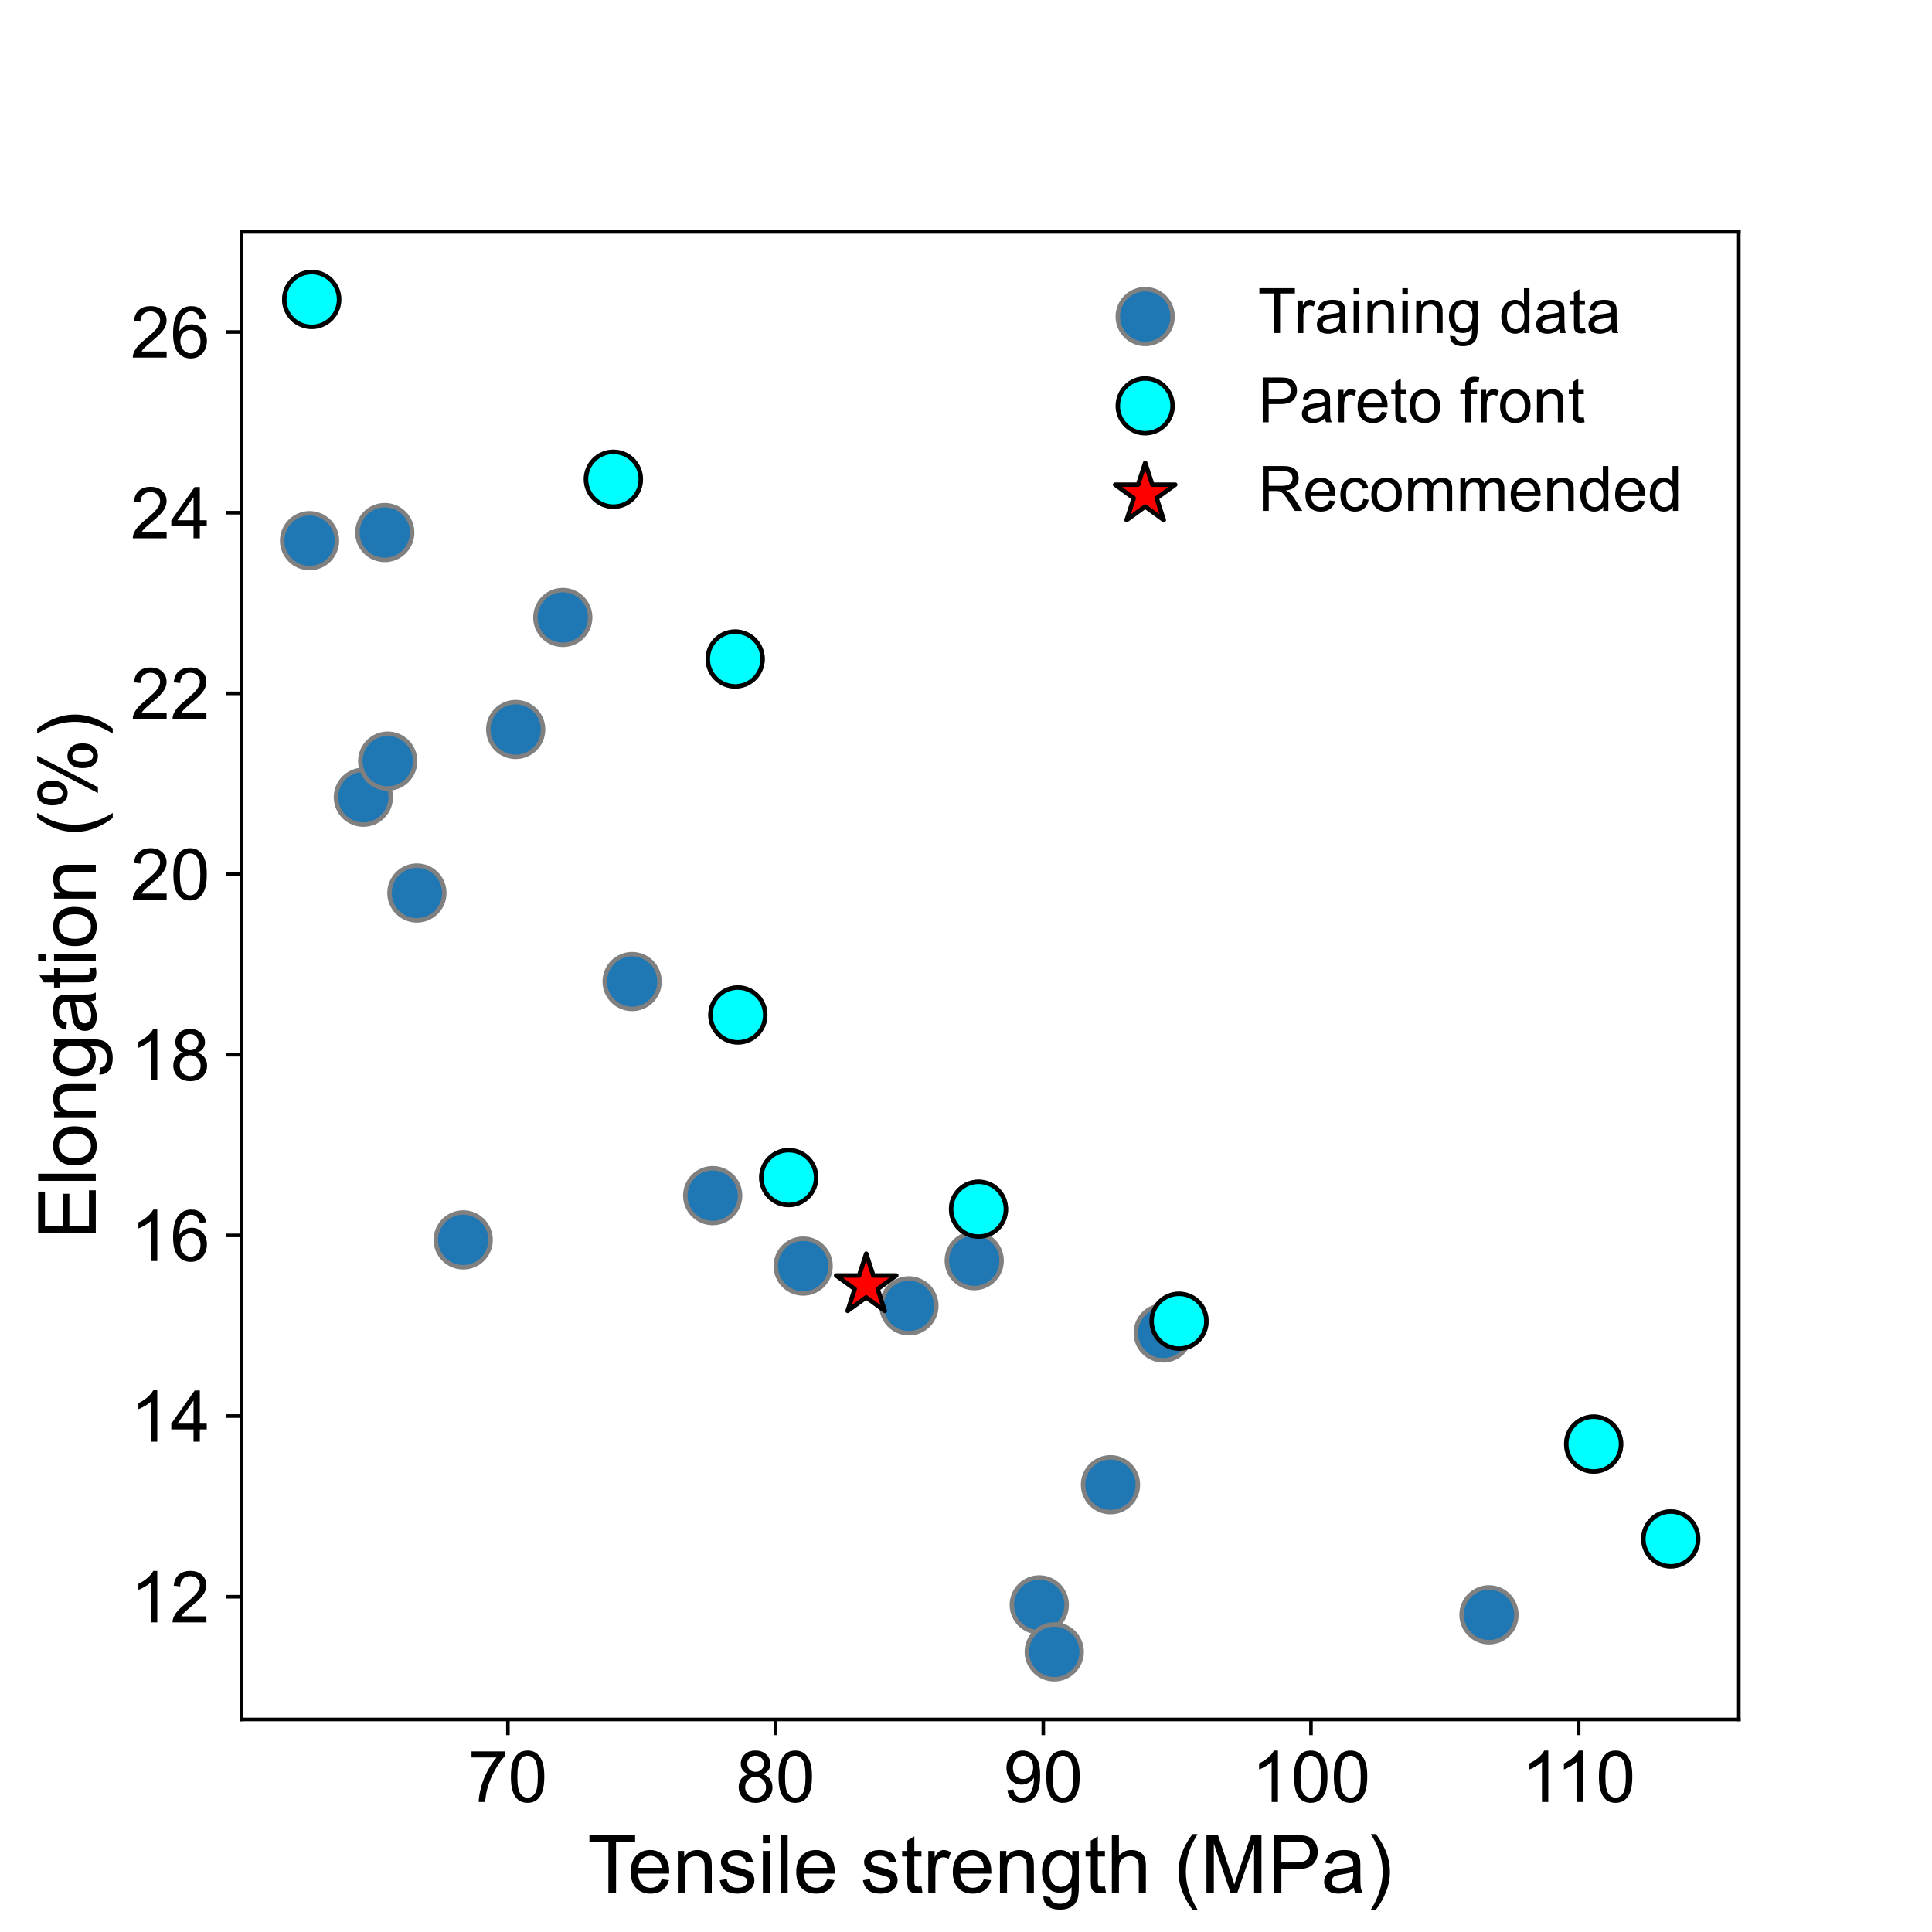
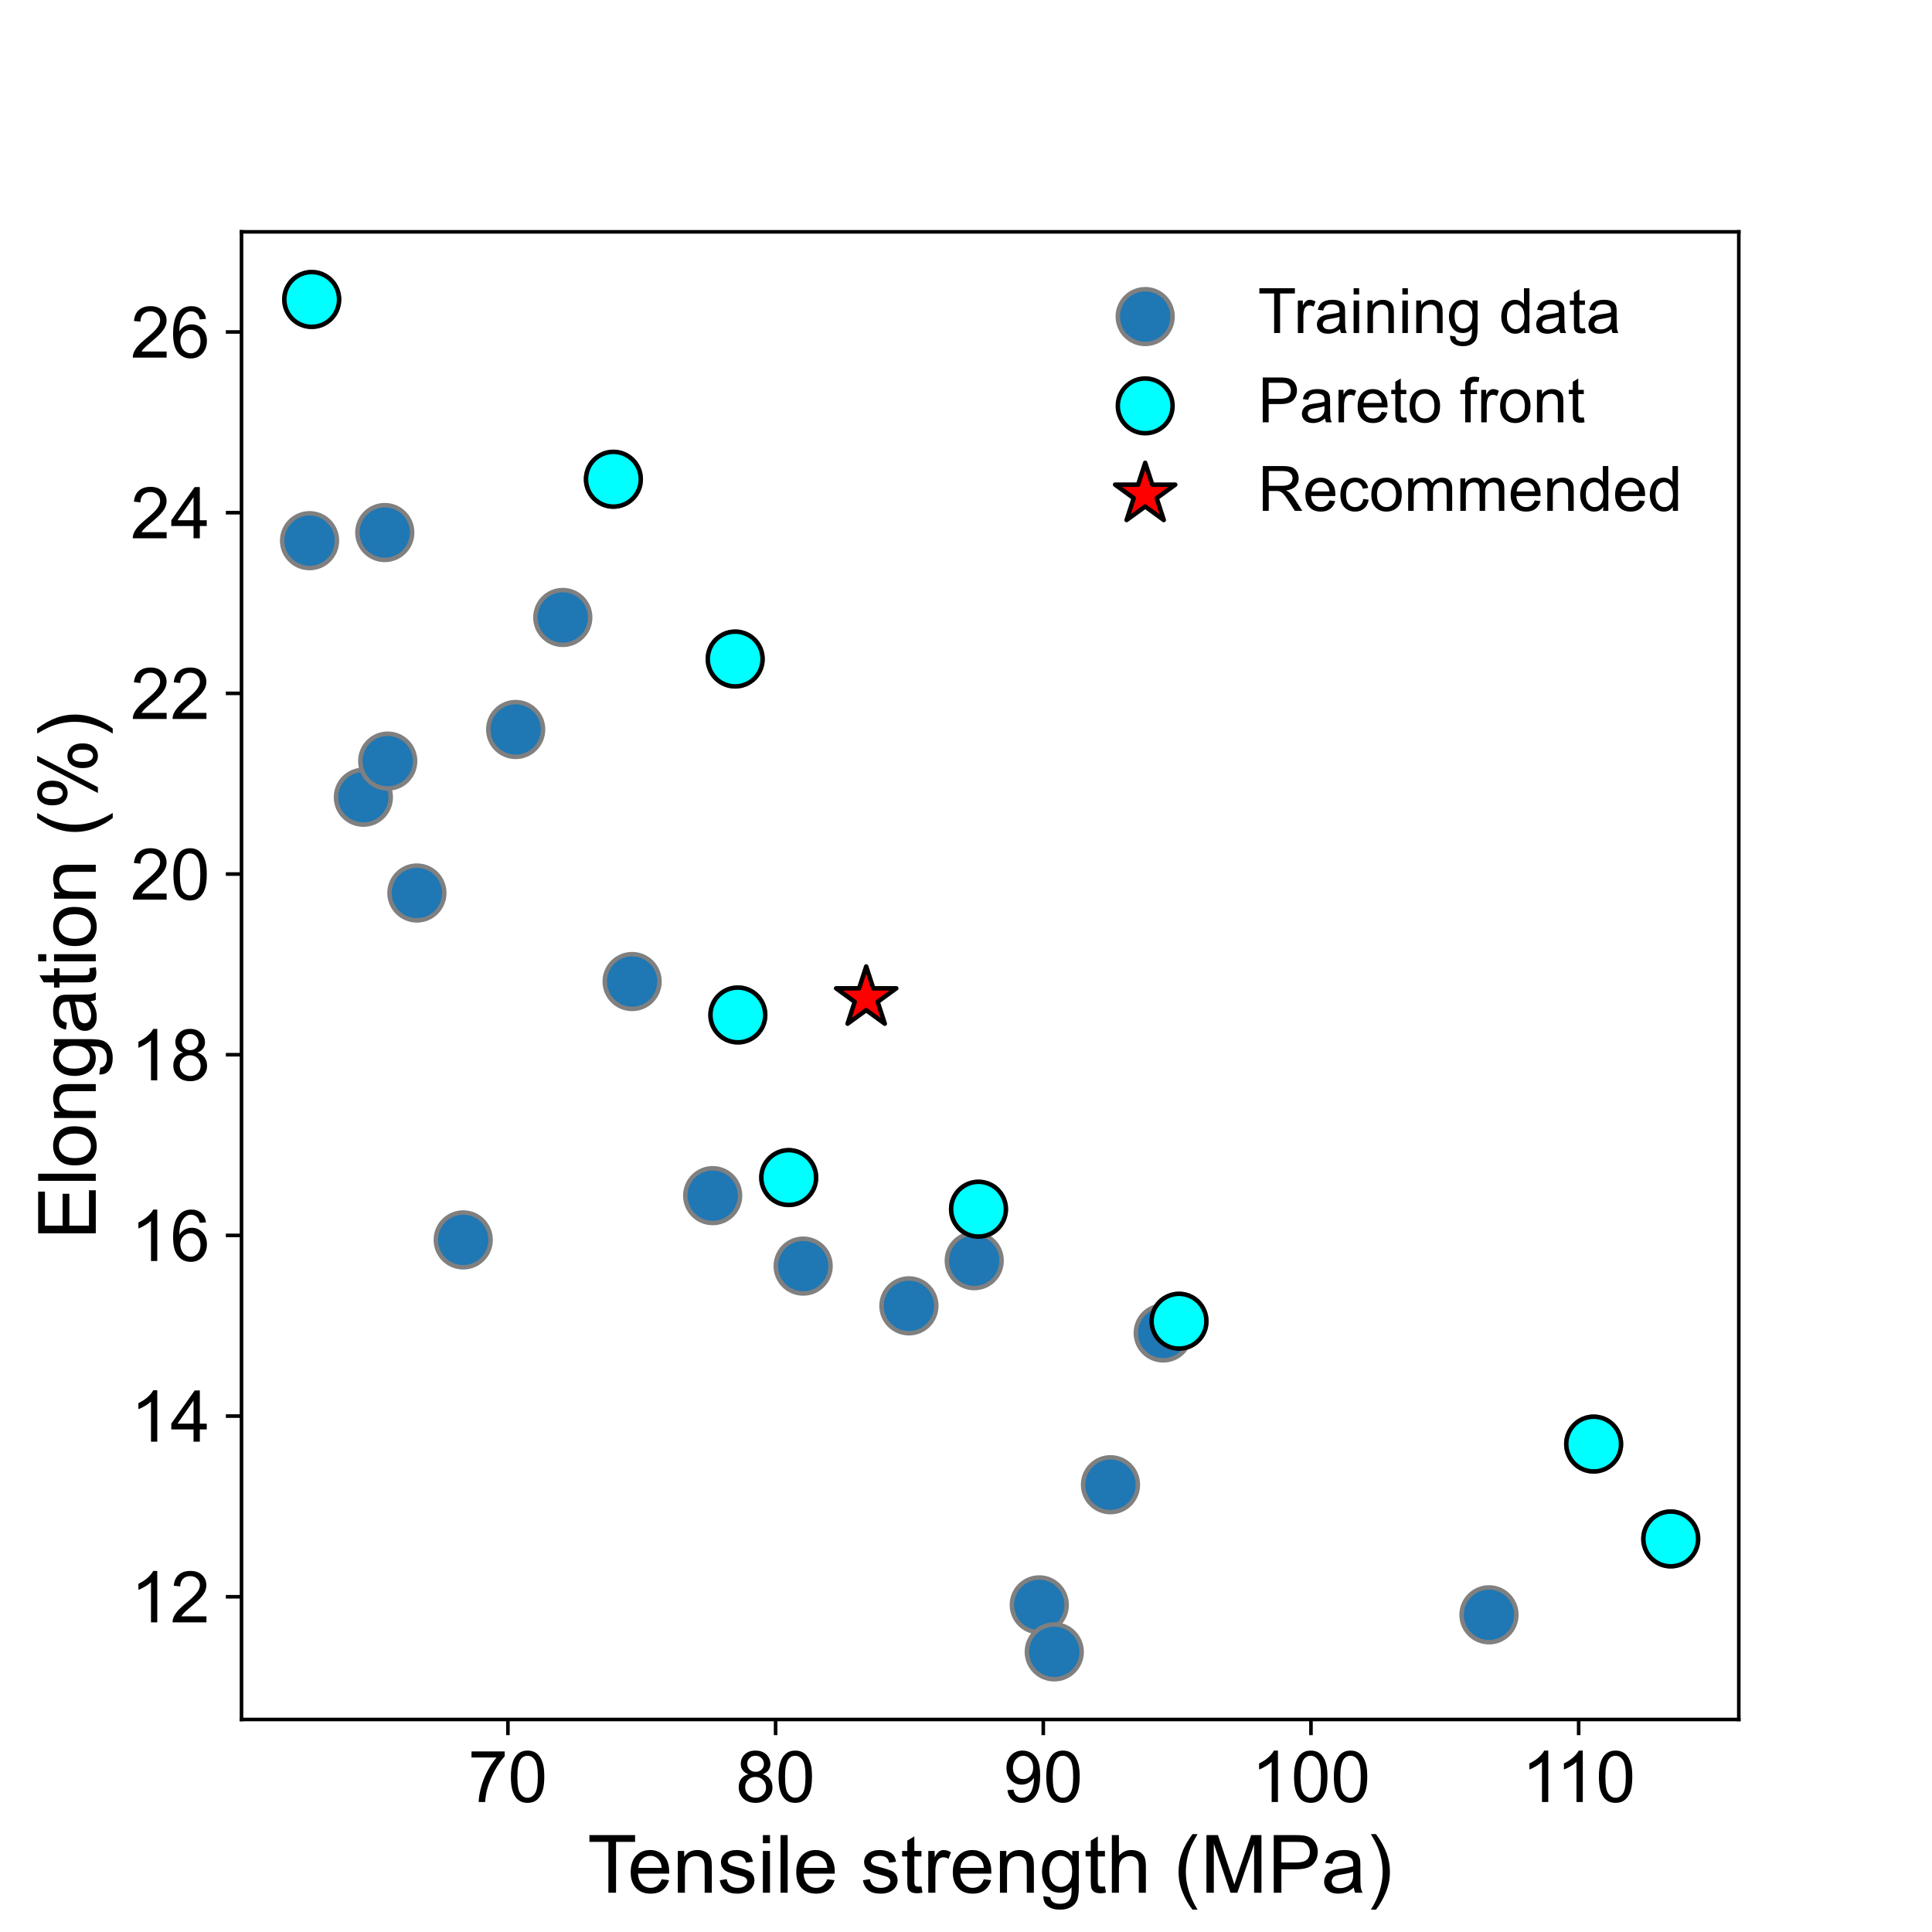
<svg xmlns="http://www.w3.org/2000/svg" xmlns:xlink="http://www.w3.org/1999/xlink" width="432pt" height="432pt" viewBox="0 0 432 432" version="1.1">
  <defs>
    <style type="text/css">*{stroke-linejoin: round; stroke-linecap: butt}</style>
  </defs>
  <g id="figure_1">
    <g id="patch_1">
      <path d="M 0 432  L 432 432  L 432 0  L 0 0  z " style="fill: #ffffff" />
    </g>
    <g id="axes_1">
      <g id="patch_2">
        <path d="M 54 384.48  L 388.8 384.48  L 388.8 51.84  L 54 51.84  z " style="fill: #ffffff" />
      </g>
      <g id="PathCollection_1">
        <defs>
-           <path id="m85cc4fca34" d="M 0 6.124  C 1.624 6.124 3.182 5.478 4.33 4.33  C 5.478 3.182 6.124 1.624 6.124 0  C 6.124 -1.624 5.478 -3.182 4.33 -4.33  C 3.182 -5.478 1.624 -6.124 0 -6.124  C -1.624 -6.124 -3.182 -5.478 -4.33 -4.33  C -5.478 -3.182 -6.124 -1.624 -6.124 0  C -6.124 1.624 -5.478 3.182 -4.33 4.33  C -3.182 5.478 -1.624 6.124 0 6.124  z " style="stroke: #808080" />
+           <path id="mf2ed534bc2" d="M 0 6.124  C 1.624 6.124 3.182 5.478 4.33 4.33  C 5.478 3.182 6.124 1.624 6.124 0  C 6.124 -1.624 5.478 -3.182 4.33 -4.33  C 3.182 -5.478 1.624 -6.124 0 -6.124  C -1.624 -6.124 -3.182 -5.478 -4.33 -4.33  C -5.478 -3.182 -6.124 -1.624 -6.124 0  C -6.124 1.624 -5.478 3.182 -4.33 4.33  C -3.182 5.478 -1.624 6.124 0 6.124  z " style="stroke: #808080" />
        </defs>
-         <g clip-path="url(#p865947f632)">
-           <use xlink:href="#m85cc4fca34" x="81.249" y="178.264" style="fill: #1f77b4; stroke: #808080" />
-           <use xlink:href="#m85cc4fca34" x="69.218" y="120.895" style="fill: #1f77b4; stroke: #808080" />
-           <use xlink:href="#m85cc4fca34" x="125.841" y="138.065" style="fill: #1f77b4; stroke: #808080" />
-           <use xlink:href="#m85cc4fca34" x="93.22" y="199.677" style="fill: #1f77b4; stroke: #808080" />
-           <use xlink:href="#m85cc4fca34" x="115.307" y="163.114" style="fill: #1f77b4; stroke: #808080" />
-           <use xlink:href="#m85cc4fca34" x="103.575" y="277.246" style="fill: #1f77b4; stroke: #808080" />
-           <use xlink:href="#m85cc4fca34" x="159.36" y="267.348" style="fill: #1f77b4; stroke: #808080" />
-           <use xlink:href="#m85cc4fca34" x="176.359" y="263.308" style="fill: #1f77b4; stroke: #808080" />
-           <use xlink:href="#m85cc4fca34" x="179.591" y="283.104" style="fill: #1f77b4; stroke: #808080" />
-           <use xlink:href="#m85cc4fca34" x="164.986" y="226.947" style="fill: #1f77b4; stroke: #808080" />
-           <use xlink:href="#m85cc4fca34" x="203.234" y="291.992" style="fill: #1f77b4; stroke: #808080" />
-           <use xlink:href="#m85cc4fca34" x="218.796" y="270.378" style="fill: #1f77b4; stroke: #808080" />
-           <use xlink:href="#m85cc4fca34" x="217.839" y="281.892" style="fill: #1f77b4; stroke: #808080" />
-           <use xlink:href="#m85cc4fca34" x="260.096" y="298.053" style="fill: #1f77b4; stroke: #808080" />
-           <use xlink:href="#m85cc4fca34" x="263.628" y="295.427" style="fill: #1f77b4; stroke: #808080" />
-           <use xlink:href="#m85cc4fca34" x="248.305" y="331.989" style="fill: #1f77b4; stroke: #808080" />
-           <use xlink:href="#m85cc4fca34" x="232.383" y="358.856" style="fill: #1f77b4; stroke: #808080" />
-           <use xlink:href="#m85cc4fca34" x="235.735" y="369.36" style="fill: #1f77b4; stroke: #808080" />
-           <use xlink:href="#m85cc4fca34" x="332.94" y="361.078" style="fill: #1f77b4; stroke: #808080" />
-           <use xlink:href="#m85cc4fca34" x="356.344" y="322.899" style="fill: #1f77b4; stroke: #808080" />
-           <use xlink:href="#m85cc4fca34" x="373.582" y="344.109" style="fill: #1f77b4; stroke: #808080" />
-           <use xlink:href="#m85cc4fca34" x="86.696" y="170.184" style="fill: #1f77b4; stroke: #808080" />
-           <use xlink:href="#m85cc4fca34" x="69.697" y="66.96" style="fill: #1f77b4; stroke: #808080" />
-           <use xlink:href="#m85cc4fca34" x="86.037" y="119.077" style="fill: #1f77b4; stroke: #808080" />
-           <use xlink:href="#m85cc4fca34" x="141.344" y="219.473" style="fill: #1f77b4; stroke: #808080" />
-           <use xlink:href="#m85cc4fca34" x="164.388" y="147.358" style="fill: #1f77b4; stroke: #808080" />
-           <use xlink:href="#m85cc4fca34" x="137.154" y="107.159" style="fill: #1f77b4; stroke: #808080" />
+         <g clip-path="url(#pb70cbf2855)">
+           <use xlink:href="#mf2ed534bc2" x="81.249" y="178.264" style="fill: #1f77b4; stroke: #808080" />
+           <use xlink:href="#mf2ed534bc2" x="69.218" y="120.895" style="fill: #1f77b4; stroke: #808080" />
+           <use xlink:href="#mf2ed534bc2" x="125.841" y="138.065" style="fill: #1f77b4; stroke: #808080" />
+           <use xlink:href="#mf2ed534bc2" x="93.22" y="199.677" style="fill: #1f77b4; stroke: #808080" />
+           <use xlink:href="#mf2ed534bc2" x="115.307" y="163.114" style="fill: #1f77b4; stroke: #808080" />
+           <use xlink:href="#mf2ed534bc2" x="103.575" y="277.246" style="fill: #1f77b4; stroke: #808080" />
+           <use xlink:href="#mf2ed534bc2" x="159.36" y="267.348" style="fill: #1f77b4; stroke: #808080" />
+           <use xlink:href="#mf2ed534bc2" x="176.359" y="263.308" style="fill: #1f77b4; stroke: #808080" />
+           <use xlink:href="#mf2ed534bc2" x="179.591" y="283.104" style="fill: #1f77b4; stroke: #808080" />
+           <use xlink:href="#mf2ed534bc2" x="164.986" y="226.947" style="fill: #1f77b4; stroke: #808080" />
+           <use xlink:href="#mf2ed534bc2" x="203.234" y="291.992" style="fill: #1f77b4; stroke: #808080" />
+           <use xlink:href="#mf2ed534bc2" x="218.796" y="270.378" style="fill: #1f77b4; stroke: #808080" />
+           <use xlink:href="#mf2ed534bc2" x="217.839" y="281.892" style="fill: #1f77b4; stroke: #808080" />
+           <use xlink:href="#mf2ed534bc2" x="260.096" y="298.053" style="fill: #1f77b4; stroke: #808080" />
+           <use xlink:href="#mf2ed534bc2" x="263.628" y="295.427" style="fill: #1f77b4; stroke: #808080" />
+           <use xlink:href="#mf2ed534bc2" x="248.305" y="331.989" style="fill: #1f77b4; stroke: #808080" />
+           <use xlink:href="#mf2ed534bc2" x="232.383" y="358.856" style="fill: #1f77b4; stroke: #808080" />
+           <use xlink:href="#mf2ed534bc2" x="235.735" y="369.36" style="fill: #1f77b4; stroke: #808080" />
+           <use xlink:href="#mf2ed534bc2" x="332.94" y="361.078" style="fill: #1f77b4; stroke: #808080" />
+           <use xlink:href="#mf2ed534bc2" x="356.344" y="322.899" style="fill: #1f77b4; stroke: #808080" />
+           <use xlink:href="#mf2ed534bc2" x="373.582" y="344.109" style="fill: #1f77b4; stroke: #808080" />
+           <use xlink:href="#mf2ed534bc2" x="86.696" y="170.184" style="fill: #1f77b4; stroke: #808080" />
+           <use xlink:href="#mf2ed534bc2" x="69.697" y="66.96" style="fill: #1f77b4; stroke: #808080" />
+           <use xlink:href="#mf2ed534bc2" x="86.037" y="119.077" style="fill: #1f77b4; stroke: #808080" />
+           <use xlink:href="#mf2ed534bc2" x="141.344" y="219.473" style="fill: #1f77b4; stroke: #808080" />
+           <use xlink:href="#mf2ed534bc2" x="164.388" y="147.358" style="fill: #1f77b4; stroke: #808080" />
+           <use xlink:href="#mf2ed534bc2" x="137.154" y="107.159" style="fill: #1f77b4; stroke: #808080" />
        </g>
      </g>
      <g id="PathCollection_2">
        <defs>
-           <path id="mc78aa52ed8" d="M 0 6.124  C 1.624 6.124 3.182 5.478 4.33 4.33  C 5.478 3.182 6.124 1.624 6.124 0  C 6.124 -1.624 5.478 -3.182 4.33 -4.33  C 3.182 -5.478 1.624 -6.124 0 -6.124  C -1.624 -6.124 -3.182 -5.478 -4.33 -4.33  C -5.478 -3.182 -6.124 -1.624 -6.124 0  C -6.124 1.624 -5.478 3.182 -4.33 4.33  C -3.182 5.478 -1.624 6.124 0 6.124  z " style="stroke: #000000" />
+           <path id="m9957b164c8" d="M 0 6.124  C 1.624 6.124 3.182 5.478 4.33 4.33  C 5.478 3.182 6.124 1.624 6.124 0  C 6.124 -1.624 5.478 -3.182 4.33 -4.33  C 3.182 -5.478 1.624 -6.124 0 -6.124  C -1.624 -6.124 -3.182 -5.478 -4.33 -4.33  C -5.478 -3.182 -6.124 -1.624 -6.124 0  C -6.124 1.624 -5.478 3.182 -4.33 4.33  C -3.182 5.478 -1.624 6.124 0 6.124  z " style="stroke: #000000" />
        </defs>
-         <g clip-path="url(#p865947f632)">
-           <use xlink:href="#mc78aa52ed8" x="176.359" y="263.308" style="fill: #00ffff; stroke: #000000" />
-           <use xlink:href="#mc78aa52ed8" x="164.986" y="226.947" style="fill: #00ffff; stroke: #000000" />
-           <use xlink:href="#mc78aa52ed8" x="218.796" y="270.378" style="fill: #00ffff; stroke: #000000" />
-           <use xlink:href="#mc78aa52ed8" x="263.628" y="295.427" style="fill: #00ffff; stroke: #000000" />
-           <use xlink:href="#mc78aa52ed8" x="356.344" y="322.899" style="fill: #00ffff; stroke: #000000" />
-           <use xlink:href="#mc78aa52ed8" x="373.582" y="344.109" style="fill: #00ffff; stroke: #000000" />
-           <use xlink:href="#mc78aa52ed8" x="69.697" y="66.96" style="fill: #00ffff; stroke: #000000" />
-           <use xlink:href="#mc78aa52ed8" x="164.388" y="147.358" style="fill: #00ffff; stroke: #000000" />
-           <use xlink:href="#mc78aa52ed8" x="137.154" y="107.159" style="fill: #00ffff; stroke: #000000" />
+         <g clip-path="url(#pb70cbf2855)">
+           <use xlink:href="#m9957b164c8" x="176.359" y="263.308" style="fill: #00ffff; stroke: #000000" />
+           <use xlink:href="#m9957b164c8" x="164.986" y="226.947" style="fill: #00ffff; stroke: #000000" />
+           <use xlink:href="#m9957b164c8" x="218.796" y="270.378" style="fill: #00ffff; stroke: #000000" />
+           <use xlink:href="#m9957b164c8" x="263.628" y="295.427" style="fill: #00ffff; stroke: #000000" />
+           <use xlink:href="#m9957b164c8" x="356.344" y="322.899" style="fill: #00ffff; stroke: #000000" />
+           <use xlink:href="#m9957b164c8" x="373.582" y="344.109" style="fill: #00ffff; stroke: #000000" />
+           <use xlink:href="#m9957b164c8" x="69.697" y="66.96" style="fill: #00ffff; stroke: #000000" />
+           <use xlink:href="#m9957b164c8" x="164.388" y="147.358" style="fill: #00ffff; stroke: #000000" />
+           <use xlink:href="#m9957b164c8" x="137.154" y="107.159" style="fill: #00ffff; stroke: #000000" />
        </g>
      </g>
      <g id="PathCollection_3">
        <defs>
-           <path id="m56ba1c3ac3" d="M 0 -7.071  L -1.588 -2.185  L -6.725 -2.185  L -2.569 0.835  L -4.156 5.721  L -0 2.701  L 4.156 5.721  L 2.569 0.835  L 6.725 -2.185  L 1.588 -2.185  z " style="stroke: #000000" />
+           <path id="m604d00d4c4" d="M 0 -7.071  L -1.588 -2.185  L -6.725 -2.185  L -2.569 0.835  L -4.156 5.721  L -0 2.701  L 4.156 5.721  L 2.569 0.835  L 6.725 -2.185  L 1.588 -2.185  z " style="stroke: #000000" />
        </defs>
-         <g clip-path="url(#p865947f632)">
-           <use xlink:href="#m56ba1c3ac3" x="193.684" y="287.393" style="fill: #ff0000; stroke: #000000" />
+         <g clip-path="url(#pb70cbf2855)">
+           <use xlink:href="#m604d00d4c4" x="193.684" y="223.176" style="fill: #ff0000; stroke: #000000" />
        </g>
      </g>
      <g id="matplotlib.axis_1">
        <g id="xtick_1">
          <g id="line2d_1">
            <defs>
-               <path id="m9e9ebf4a24" d="M 0 0  L 0 3.5  " style="stroke: #000000; stroke-width: 0.8" />
-             </defs>
-             <g>
-               <use xlink:href="#m9e9ebf4a24" x="113.571" y="384.48" style="stroke: #000000; stroke-width: 0.8" />
+               <path id="mc0aebaca33" d="M 0 0  L 0 3.5  " style="stroke: #000000; stroke-width: 0.8" />
+             </defs>
+             <g>
+               <use xlink:href="#mc0aebaca33" x="113.571" y="384.48" style="stroke: #000000; stroke-width: 0.8" />
            </g>
          </g>
          <g id="text_1">
            <g transform="translate(104.6734 402.9325) scale(0.16 -0.16)">
              <defs>
                <path id="ArialMT-37" d="M 303 3981  L 303 4522  L 3269 4522  L 3269 4084  Q 2831 3619 2401 2847  Q 1972 2075 1738 1259  Q 1569 684 1522 0  L 944 0  Q 953 541 1156 1306  Q 1359 2072 1739 2783  Q 2119 3494 2547 3981  L 303 3981  z " transform="scale(0.015625)" />
                <path id="ArialMT-30" d="M 266 2259  Q 266 3072 433 3567  Q 600 4063 929 4331  Q 1259 4600 1759 4600  Q 2128 4600 2406 4451  Q 2684 4303 2865 4023  Q 3047 3744 3150 3342  Q 3253 2941 3253 2259  Q 3253 1453 3087 958  Q 2922 463 2592 192  Q 2263 -78 1759 -78  Q 1097 -78 719 397  Q 266 969 266 2259  z M 844 2259  Q 844 1131 1108 757  Q 1372 384 1759 384  Q 2147 384 2411 759  Q 2675 1134 2675 2259  Q 2675 3391 2411 3762  Q 2147 4134 1753 4134  Q 1366 4134 1134 3806  Q 844 3388 844 2259  z " transform="scale(0.015625)" />
              </defs>
              <use xlink:href="#ArialMT-37" />
              <use xlink:href="#ArialMT-30" x="55.615" />
            </g>
          </g>
        </g>
        <g id="xtick_2">
          <g id="line2d_2">
            <g>
-               <use xlink:href="#m9e9ebf4a24" x="173.426" y="384.48" style="stroke: #000000; stroke-width: 0.8" />
+               <use xlink:href="#mc0aebaca33" x="173.426" y="384.48" style="stroke: #000000; stroke-width: 0.8" />
            </g>
          </g>
          <g id="text_2">
            <g transform="translate(164.5286 402.9325) scale(0.16 -0.16)">
              <defs>
                <path id="ArialMT-38" d="M 1131 2484  Q 781 2613 612 2850  Q 444 3088 444 3419  Q 444 3919 803 4259  Q 1163 4600 1759 4600  Q 2359 4600 2725 4251  Q 3091 3903 3091 3403  Q 3091 3084 2923 2848  Q 2756 2613 2416 2484  Q 2838 2347 3058 2040  Q 3278 1734 3278 1309  Q 3278 722 2862 322  Q 2447 -78 1769 -78  Q 1091 -78 675 323  Q 259 725 259 1325  Q 259 1772 486 2073  Q 713 2375 1131 2484  z M 1019 3438  Q 1019 3113 1228 2906  Q 1438 2700 1772 2700  Q 2097 2700 2305 2904  Q 2513 3109 2513 3406  Q 2513 3716 2298 3927  Q 2084 4138 1766 4138  Q 1444 4138 1231 3931  Q 1019 3725 1019 3438  z M 838 1322  Q 838 1081 952 856  Q 1066 631 1291 507  Q 1516 384 1775 384  Q 2178 384 2440 643  Q 2703 903 2703 1303  Q 2703 1709 2433 1975  Q 2163 2241 1756 2241  Q 1359 2241 1098 1978  Q 838 1716 838 1322  z " transform="scale(0.015625)" />
              </defs>
              <use xlink:href="#ArialMT-38" />
              <use xlink:href="#ArialMT-30" x="55.615" />
            </g>
          </g>
        </g>
        <g id="xtick_3">
          <g id="line2d_3">
            <g>
-               <use xlink:href="#m9e9ebf4a24" x="233.281" y="384.48" style="stroke: #000000; stroke-width: 0.8" />
+               <use xlink:href="#mc0aebaca33" x="233.281" y="384.48" style="stroke: #000000; stroke-width: 0.8" />
            </g>
          </g>
          <g id="text_3">
            <g transform="translate(224.3838 402.9325) scale(0.16 -0.16)">
              <defs>
                <path id="ArialMT-39" d="M 350 1059  L 891 1109  Q 959 728 1153 556  Q 1347 384 1650 384  Q 1909 384 2104 503  Q 2300 622 2425 820  Q 2550 1019 2634 1356  Q 2719 1694 2719 2044  Q 2719 2081 2716 2156  Q 2547 1888 2255 1720  Q 1963 1553 1622 1553  Q 1053 1553 659 1965  Q 266 2378 266 3053  Q 266 3750 677 4175  Q 1088 4600 1706 4600  Q 2153 4600 2523 4359  Q 2894 4119 3086 3673  Q 3278 3228 3278 2384  Q 3278 1506 3087 986  Q 2897 466 2520 194  Q 2144 -78 1638 -78  Q 1100 -78 759 220  Q 419 519 350 1059  z M 2653 3081  Q 2653 3566 2395 3850  Q 2138 4134 1775 4134  Q 1400 4134 1122 3828  Q 844 3522 844 3034  Q 844 2597 1108 2323  Q 1372 2050 1759 2050  Q 2150 2050 2401 2323  Q 2653 2597 2653 3081  z " transform="scale(0.015625)" />
              </defs>
              <use xlink:href="#ArialMT-39" />
              <use xlink:href="#ArialMT-30" x="55.615" />
            </g>
          </g>
        </g>
        <g id="xtick_4">
          <g id="line2d_4">
            <g>
-               <use xlink:href="#m9e9ebf4a24" x="293.136" y="384.48" style="stroke: #000000; stroke-width: 0.8" />
+               <use xlink:href="#mc0aebaca33" x="293.136" y="384.48" style="stroke: #000000; stroke-width: 0.8" />
            </g>
          </g>
          <g id="text_4">
            <g transform="translate(279.7902 402.9325) scale(0.16 -0.16)">
              <defs>
                <path id="ArialMT-31" d="M 2384 0  L 1822 0  L 1822 3584  Q 1619 3391 1289 3197  Q 959 3003 697 2906  L 697 3450  Q 1169 3672 1522 3987  Q 1875 4303 2022 4600  L 2384 4600  L 2384 0  z " transform="scale(0.015625)" />
              </defs>
              <use xlink:href="#ArialMT-31" />
              <use xlink:href="#ArialMT-30" x="55.615" />
              <use xlink:href="#ArialMT-30" x="111.23" />
            </g>
          </g>
        </g>
        <g id="xtick_5">
          <g id="line2d_5">
            <g>
-               <use xlink:href="#m9e9ebf4a24" x="352.992" y="384.48" style="stroke: #000000; stroke-width: 0.8" />
+               <use xlink:href="#mc0aebaca33" x="352.992" y="384.48" style="stroke: #000000; stroke-width: 0.8" />
            </g>
          </g>
          <g id="text_5">
            <g transform="translate(340.2354 402.9325) scale(0.16 -0.16)">
              <use xlink:href="#ArialMT-31" />
              <use xlink:href="#ArialMT-31" x="48.24" />
              <use xlink:href="#ArialMT-30" x="103.855" />
            </g>
          </g>
        </g>
        <g id="text_6">
          <g transform="translate(131.3747 423.2159) scale(0.18 -0.18)">
            <defs>
              <path id="ArialMT-54" d="M 1659 0  L 1659 4041  L 150 4041  L 150 4581  L 3781 4581  L 3781 4041  L 2266 4041  L 2266 0  L 1659 0  z " transform="scale(0.015625)" />
              <path id="ArialMT-65" d="M 2694 1069  L 3275 997  Q 3138 488 2766 206  Q 2394 -75 1816 -75  Q 1088 -75 661 373  Q 234 822 234 1631  Q 234 2469 665 2931  Q 1097 3394 1784 3394  Q 2450 3394 2872 2941  Q 3294 2488 3294 1666  Q 3294 1616 3291 1516  L 816 1516  Q 847 969 1125 678  Q 1403 388 1819 388  Q 2128 388 2347 550  Q 2566 713 2694 1069  z M 847 1978  L 2700 1978  Q 2663 2397 2488 2606  Q 2219 2931 1791 2931  Q 1403 2931 1139 2672  Q 875 2413 847 1978  z " transform="scale(0.015625)" />
              <path id="ArialMT-6e" d="M 422 0  L 422 3319  L 928 3319  L 928 2847  Q 1294 3394 1984 3394  Q 2284 3394 2536 3286  Q 2788 3178 2913 3003  Q 3038 2828 3088 2588  Q 3119 2431 3119 2041  L 3119 0  L 2556 0  L 2556 2019  Q 2556 2363 2490 2533  Q 2425 2703 2258 2804  Q 2091 2906 1866 2906  Q 1506 2906 1245 2678  Q 984 2450 984 1813  L 984 0  L 422 0  z " transform="scale(0.015625)" />
              <path id="ArialMT-73" d="M 197 991  L 753 1078  Q 800 744 1014 566  Q 1228 388 1613 388  Q 2000 388 2187 545  Q 2375 703 2375 916  Q 2375 1106 2209 1216  Q 2094 1291 1634 1406  Q 1016 1563 777 1677  Q 538 1791 414 1992  Q 291 2194 291 2438  Q 291 2659 392 2848  Q 494 3038 669 3163  Q 800 3259 1026 3326  Q 1253 3394 1513 3394  Q 1903 3394 2198 3281  Q 2494 3169 2634 2976  Q 2775 2784 2828 2463  L 2278 2388  Q 2241 2644 2061 2787  Q 1881 2931 1553 2931  Q 1166 2931 1000 2803  Q 834 2675 834 2503  Q 834 2394 903 2306  Q 972 2216 1119 2156  Q 1203 2125 1616 2013  Q 2213 1853 2448 1751  Q 2684 1650 2818 1456  Q 2953 1263 2953 975  Q 2953 694 2789 445  Q 2625 197 2315 61  Q 2006 -75 1616 -75  Q 969 -75 630 194  Q 291 463 197 991  z " transform="scale(0.015625)" />
              <path id="ArialMT-69" d="M 425 3934  L 425 4581  L 988 4581  L 988 3934  L 425 3934  z M 425 0  L 425 3319  L 988 3319  L 988 0  L 425 0  z " transform="scale(0.015625)" />
              <path id="ArialMT-6c" d="M 409 0  L 409 4581  L 972 4581  L 972 0  L 409 0  z " transform="scale(0.015625)" />
              <path id="ArialMT-20" transform="scale(0.015625)" />
              <path id="ArialMT-74" d="M 1650 503  L 1731 6  Q 1494 -44 1306 -44  Q 1000 -44 831 53  Q 663 150 594 308  Q 525 466 525 972  L 525 2881  L 113 2881  L 113 3319  L 525 3319  L 525 4141  L 1084 4478  L 1084 3319  L 1650 3319  L 1650 2881  L 1084 2881  L 1084 941  Q 1084 700 1114 631  Q 1144 563 1211 522  Q 1278 481 1403 481  Q 1497 481 1650 503  z " transform="scale(0.015625)" />
              <path id="ArialMT-72" d="M 416 0  L 416 3319  L 922 3319  L 922 2816  Q 1116 3169 1280 3281  Q 1444 3394 1641 3394  Q 1925 3394 2219 3213  L 2025 2691  Q 1819 2813 1613 2813  Q 1428 2813 1281 2702  Q 1134 2591 1072 2394  Q 978 2094 978 1738  L 978 0  L 416 0  z " transform="scale(0.015625)" />
              <path id="ArialMT-67" d="M 319 -275  L 866 -356  Q 900 -609 1056 -725  Q 1266 -881 1628 -881  Q 2019 -881 2231 -725  Q 2444 -569 2519 -288  Q 2563 -116 2559 434  Q 2191 0 1641 0  Q 956 0 581 494  Q 206 988 206 1678  Q 206 2153 378 2554  Q 550 2956 876 3175  Q 1203 3394 1644 3394  Q 2231 3394 2613 2919  L 2613 3319  L 3131 3319  L 3131 450  Q 3131 -325 2973 -648  Q 2816 -972 2473 -1159  Q 2131 -1347 1631 -1347  Q 1038 -1347 672 -1080  Q 306 -813 319 -275  z M 784 1719  Q 784 1066 1043 766  Q 1303 466 1694 466  Q 2081 466 2343 764  Q 2606 1063 2606 1700  Q 2606 2309 2336 2618  Q 2066 2928 1684 2928  Q 1309 2928 1046 2623  Q 784 2319 784 1719  z " transform="scale(0.015625)" />
              <path id="ArialMT-68" d="M 422 0  L 422 4581  L 984 4581  L 984 2938  Q 1378 3394 1978 3394  Q 2347 3394 2619 3248  Q 2891 3103 3008 2847  Q 3125 2591 3125 2103  L 3125 0  L 2563 0  L 2563 2103  Q 2563 2525 2380 2717  Q 2197 2909 1863 2909  Q 1613 2909 1392 2779  Q 1172 2650 1078 2428  Q 984 2206 984 1816  L 984 0  L 422 0  z " transform="scale(0.015625)" />
              <path id="ArialMT-28" d="M 1497 -1347  Q 1031 -759 709 28  Q 388 816 388 1659  Q 388 2403 628 3084  Q 909 3875 1497 4659  L 1900 4659  Q 1522 4009 1400 3731  Q 1209 3300 1100 2831  Q 966 2247 966 1656  Q 966 153 1900 -1347  L 1497 -1347  z " transform="scale(0.015625)" />
              <path id="ArialMT-4d" d="M 475 0  L 475 4581  L 1388 4581  L 2472 1338  Q 2622 884 2691 659  Q 2769 909 2934 1394  L 4031 4581  L 4847 4581  L 4847 0  L 4263 0  L 4263 3834  L 2931 0  L 2384 0  L 1059 3900  L 1059 0  L 475 0  z " transform="scale(0.015625)" />
              <path id="ArialMT-50" d="M 494 0  L 494 4581  L 2222 4581  Q 2678 4581 2919 4538  Q 3256 4481 3484 4323  Q 3713 4166 3852 3881  Q 3991 3597 3991 3256  Q 3991 2672 3619 2267  Q 3247 1863 2275 1863  L 1100 1863  L 1100 0  L 494 0  z M 1100 2403  L 2284 2403  Q 2872 2403 3119 2622  Q 3366 2841 3366 3238  Q 3366 3525 3220 3729  Q 3075 3934 2838 4000  Q 2684 4041 2272 4041  L 1100 4041  L 1100 2403  z " transform="scale(0.015625)" />
              <path id="ArialMT-61" d="M 2588 409  Q 2275 144 1986 34  Q 1697 -75 1366 -75  Q 819 -75 525 192  Q 231 459 231 875  Q 231 1119 342 1320  Q 453 1522 633 1644  Q 813 1766 1038 1828  Q 1203 1872 1538 1913  Q 2219 1994 2541 2106  Q 2544 2222 2544 2253  Q 2544 2597 2384 2738  Q 2169 2928 1744 2928  Q 1347 2928 1158 2789  Q 969 2650 878 2297  L 328 2372  Q 403 2725 575 2942  Q 747 3159 1072 3276  Q 1397 3394 1825 3394  Q 2250 3394 2515 3294  Q 2781 3194 2906 3042  Q 3031 2891 3081 2659  Q 3109 2516 3109 2141  L 3109 1391  Q 3109 606 3145 398  Q 3181 191 3288 0  L 2700 0  Q 2613 175 2588 409  z M 2541 1666  Q 2234 1541 1622 1453  Q 1275 1403 1131 1340  Q 988 1278 909 1158  Q 831 1038 831 891  Q 831 666 1001 516  Q 1172 366 1500 366  Q 1825 366 2078 508  Q 2331 650 2450 897  Q 2541 1088 2541 1459  L 2541 1666  z " transform="scale(0.015625)" />
              <path id="ArialMT-29" d="M 791 -1347  L 388 -1347  Q 1322 153 1322 1656  Q 1322 2244 1188 2822  Q 1081 3291 891 3722  Q 769 4003 388 4659  L 791 4659  Q 1378 3875 1659 3084  Q 1900 2403 1900 1659  Q 1900 816 1576 28  Q 1253 -759 791 -1347  z " transform="scale(0.015625)" />
            </defs>
            <use xlink:href="#ArialMT-54" />
            <use xlink:href="#ArialMT-65" x="49.959" />
            <use xlink:href="#ArialMT-6e" x="105.574" />
            <use xlink:href="#ArialMT-73" x="161.189" />
            <use xlink:href="#ArialMT-69" x="211.189" />
            <use xlink:href="#ArialMT-6c" x="233.406" />
            <use xlink:href="#ArialMT-65" x="255.623" />
            <use xlink:href="#ArialMT-20" x="311.238" />
            <use xlink:href="#ArialMT-73" x="339.021" />
            <use xlink:href="#ArialMT-74" x="389.021" />
            <use xlink:href="#ArialMT-72" x="416.805" />
            <use xlink:href="#ArialMT-65" x="450.105" />
            <use xlink:href="#ArialMT-6e" x="505.721" />
            <use xlink:href="#ArialMT-67" x="561.336" />
            <use xlink:href="#ArialMT-74" x="616.951" />
            <use xlink:href="#ArialMT-68" x="644.734" />
            <use xlink:href="#ArialMT-20" x="700.35" />
            <use xlink:href="#ArialMT-28" x="728.133" />
            <use xlink:href="#ArialMT-4d" x="761.434" />
            <use xlink:href="#ArialMT-50" x="844.734" />
            <use xlink:href="#ArialMT-61" x="911.434" />
            <use xlink:href="#ArialMT-29" x="967.049" />
          </g>
        </g>
      </g>
      <g id="matplotlib.axis_2">
        <g id="ytick_1">
          <g id="line2d_6">
            <defs>
-               <path id="m62ddb34856" d="M 0 0  L -3.5 0  " style="stroke: #000000; stroke-width: 0.8" />
-             </defs>
-             <g>
-               <use xlink:href="#m62ddb34856" x="54" y="357.038" style="stroke: #000000; stroke-width: 0.8" />
+               <path id="mf85beb56c4" d="M 0 0  L -3.5 0  " style="stroke: #000000; stroke-width: 0.8" />
+             </defs>
+             <g>
+               <use xlink:href="#mf85beb56c4" x="54" y="357.038" style="stroke: #000000; stroke-width: 0.8" />
            </g>
          </g>
          <g id="text_7">
            <g transform="translate(29.205 362.764) scale(0.16 -0.16)">
              <defs>
                <path id="ArialMT-32" d="M 3222 541  L 3222 0  L 194 0  Q 188 203 259 391  Q 375 700 629 1000  Q 884 1300 1366 1694  Q 2113 2306 2375 2664  Q 2638 3022 2638 3341  Q 2638 3675 2398 3904  Q 2159 4134 1775 4134  Q 1369 4134 1125 3890  Q 881 3647 878 3216  L 300 3275  Q 359 3922 746 4261  Q 1134 4600 1788 4600  Q 2447 4600 2831 4234  Q 3216 3869 3216 3328  Q 3216 3053 3103 2787  Q 2991 2522 2730 2228  Q 2469 1934 1863 1422  Q 1356 997 1212 845  Q 1069 694 975 541  L 3222 541  z " transform="scale(0.015625)" />
              </defs>
              <use xlink:href="#ArialMT-31" />
              <use xlink:href="#ArialMT-32" x="55.615" />
            </g>
          </g>
        </g>
        <g id="ytick_2">
          <g id="line2d_7">
            <g>
-               <use xlink:href="#m62ddb34856" x="54" y="316.637" style="stroke: #000000; stroke-width: 0.8" />
+               <use xlink:href="#mf85beb56c4" x="54" y="316.637" style="stroke: #000000; stroke-width: 0.8" />
            </g>
          </g>
          <g id="text_8">
            <g transform="translate(29.205 322.3632) scale(0.16 -0.16)">
              <defs>
                <path id="ArialMT-34" d="M 2069 0  L 2069 1097  L 81 1097  L 81 1613  L 2172 4581  L 2631 4581  L 2631 1613  L 3250 1613  L 3250 1097  L 2631 1097  L 2631 0  L 2069 0  z M 2069 1613  L 2069 3678  L 634 1613  L 2069 1613  z " transform="scale(0.015625)" />
              </defs>
              <use xlink:href="#ArialMT-31" />
              <use xlink:href="#ArialMT-34" x="55.615" />
            </g>
          </g>
        </g>
        <g id="ytick_3">
          <g id="line2d_8">
            <g>
-               <use xlink:href="#m62ddb34856" x="54" y="276.236" style="stroke: #000000; stroke-width: 0.8" />
+               <use xlink:href="#mf85beb56c4" x="54" y="276.236" style="stroke: #000000; stroke-width: 0.8" />
            </g>
          </g>
          <g id="text_9">
            <g transform="translate(29.205 281.9624) scale(0.16 -0.16)">
              <defs>
                <path id="ArialMT-36" d="M 3184 3459  L 2625 3416  Q 2550 3747 2413 3897  Q 2184 4138 1850 4138  Q 1581 4138 1378 3988  Q 1113 3794 959 3422  Q 806 3050 800 2363  Q 1003 2672 1297 2822  Q 1591 2972 1913 2972  Q 2475 2972 2870 2558  Q 3266 2144 3266 1488  Q 3266 1056 3080 686  Q 2894 316 2569 119  Q 2244 -78 1831 -78  Q 1128 -78 684 439  Q 241 956 241 2144  Q 241 3472 731 4075  Q 1159 4600 1884 4600  Q 2425 4600 2770 4297  Q 3116 3994 3184 3459  z M 888 1484  Q 888 1194 1011 928  Q 1134 663 1356 523  Q 1578 384 1822 384  Q 2178 384 2434 671  Q 2691 959 2691 1453  Q 2691 1928 2437 2201  Q 2184 2475 1800 2475  Q 1419 2475 1153 2201  Q 888 1928 888 1484  z " transform="scale(0.015625)" />
              </defs>
              <use xlink:href="#ArialMT-31" />
              <use xlink:href="#ArialMT-36" x="55.615" />
            </g>
          </g>
        </g>
        <g id="ytick_4">
          <g id="line2d_9">
            <g>
-               <use xlink:href="#m62ddb34856" x="54" y="235.835" style="stroke: #000000; stroke-width: 0.8" />
+               <use xlink:href="#mf85beb56c4" x="54" y="235.835" style="stroke: #000000; stroke-width: 0.8" />
            </g>
          </g>
          <g id="text_10">
            <g transform="translate(29.205 241.5616) scale(0.16 -0.16)">
              <use xlink:href="#ArialMT-31" />
              <use xlink:href="#ArialMT-38" x="55.615" />
            </g>
          </g>
        </g>
        <g id="ytick_5">
          <g id="line2d_10">
            <g>
-               <use xlink:href="#m62ddb34856" x="54" y="195.435" style="stroke: #000000; stroke-width: 0.8" />
+               <use xlink:href="#mf85beb56c4" x="54" y="195.435" style="stroke: #000000; stroke-width: 0.8" />
            </g>
          </g>
          <g id="text_11">
            <g transform="translate(29.205 201.1608) scale(0.16 -0.16)">
              <use xlink:href="#ArialMT-32" />
              <use xlink:href="#ArialMT-30" x="55.615" />
            </g>
          </g>
        </g>
        <g id="ytick_6">
          <g id="line2d_11">
            <g>
-               <use xlink:href="#m62ddb34856" x="54" y="155.034" style="stroke: #000000; stroke-width: 0.8" />
+               <use xlink:href="#mf85beb56c4" x="54" y="155.034" style="stroke: #000000; stroke-width: 0.8" />
            </g>
          </g>
          <g id="text_12">
            <g transform="translate(29.205 160.76) scale(0.16 -0.16)">
              <use xlink:href="#ArialMT-32" />
              <use xlink:href="#ArialMT-32" x="55.615" />
            </g>
          </g>
        </g>
        <g id="ytick_7">
          <g id="line2d_12">
            <g>
-               <use xlink:href="#m62ddb34856" x="54" y="114.633" style="stroke: #000000; stroke-width: 0.8" />
+               <use xlink:href="#mf85beb56c4" x="54" y="114.633" style="stroke: #000000; stroke-width: 0.8" />
            </g>
          </g>
          <g id="text_13">
            <g transform="translate(29.205 120.3592) scale(0.16 -0.16)">
              <use xlink:href="#ArialMT-32" />
              <use xlink:href="#ArialMT-34" x="55.615" />
            </g>
          </g>
        </g>
        <g id="ytick_8">
          <g id="line2d_13">
            <g>
-               <use xlink:href="#m62ddb34856" x="54" y="74.232" style="stroke: #000000; stroke-width: 0.8" />
+               <use xlink:href="#mf85beb56c4" x="54" y="74.232" style="stroke: #000000; stroke-width: 0.8" />
            </g>
          </g>
          <g id="text_14">
            <g transform="translate(29.205 79.95839) scale(0.16 -0.16)">
              <use xlink:href="#ArialMT-32" />
              <use xlink:href="#ArialMT-36" x="55.615" />
            </g>
          </g>
        </g>
        <g id="text_15">
          <g transform="translate(21.41656 277.1888) rotate(-90) scale(0.18 -0.18)">
            <defs>
              <path id="ArialMT-45" d="M 506 0  L 506 4581  L 3819 4581  L 3819 4041  L 1113 4041  L 1113 2638  L 3647 2638  L 3647 2100  L 1113 2100  L 1113 541  L 3925 541  L 3925 0  L 506 0  z " transform="scale(0.015625)" />
              <path id="ArialMT-6f" d="M 213 1659  Q 213 2581 725 3025  Q 1153 3394 1769 3394  Q 2453 3394 2887 2945  Q 3322 2497 3322 1706  Q 3322 1066 3130 698  Q 2938 331 2570 128  Q 2203 -75 1769 -75  Q 1072 -75 642 372  Q 213 819 213 1659  z M 791 1659  Q 791 1022 1069 705  Q 1347 388 1769 388  Q 2188 388 2466 706  Q 2744 1025 2744 1678  Q 2744 2294 2464 2611  Q 2184 2928 1769 2928  Q 1347 2928 1069 2612  Q 791 2297 791 1659  z " transform="scale(0.015625)" />
              <path id="ArialMT-25" d="M 372 3481  Q 372 3972 619 4315  Q 866 4659 1334 4659  Q 1766 4659 2048 4351  Q 2331 4044 2331 3447  Q 2331 2866 2045 2552  Q 1759 2238 1341 2238  Q 925 2238 648 2547  Q 372 2856 372 3481  z M 1350 4272  Q 1141 4272 1002 4090  Q 863 3909 863 3425  Q 863 2984 1003 2804  Q 1144 2625 1350 2625  Q 1563 2625 1702 2806  Q 1841 2988 1841 3469  Q 1841 3913 1700 4092  Q 1559 4272 1350 4272  z M 1353 -169  L 3859 4659  L 4316 4659  L 1819 -169  L 1353 -169  z M 3334 1075  Q 3334 1569 3581 1911  Q 3828 2253 4300 2253  Q 4731 2253 5014 1945  Q 5297 1638 5297 1041  Q 5297 459 5011 145  Q 4725 -169 4303 -169  Q 3888 -169 3611 142  Q 3334 453 3334 1075  z M 4316 1866  Q 4103 1866 3964 1684  Q 3825 1503 3825 1019  Q 3825 581 3965 400  Q 4106 219 4313 219  Q 4528 219 4667 400  Q 4806 581 4806 1063  Q 4806 1506 4665 1686  Q 4525 1866 4316 1866  z " transform="scale(0.015625)" />
            </defs>
            <use xlink:href="#ArialMT-45" />
            <use xlink:href="#ArialMT-6c" x="66.699" />
            <use xlink:href="#ArialMT-6f" x="88.916" />
            <use xlink:href="#ArialMT-6e" x="144.531" />
            <use xlink:href="#ArialMT-67" x="200.146" />
            <use xlink:href="#ArialMT-61" x="255.762" />
            <use xlink:href="#ArialMT-74" x="311.377" />
            <use xlink:href="#ArialMT-69" x="339.16" />
            <use xlink:href="#ArialMT-6f" x="361.377" />
            <use xlink:href="#ArialMT-6e" x="416.992" />
            <use xlink:href="#ArialMT-20" x="472.607" />
            <use xlink:href="#ArialMT-28" x="500.391" />
            <use xlink:href="#ArialMT-25" x="533.691" />
            <use xlink:href="#ArialMT-29" x="622.607" />
          </g>
        </g>
      </g>
      <g id="patch_3">
        <path d="M 54 384.48  L 54 51.84  " style="fill: none; stroke: #000000; stroke-width: 0.8; stroke-linejoin: miter; stroke-linecap: square" />
      </g>
      <g id="patch_4">
        <path d="M 388.8 384.48  L 388.8 51.84  " style="fill: none; stroke: #000000; stroke-width: 0.8; stroke-linejoin: miter; stroke-linecap: square" />
      </g>
      <g id="patch_5">
        <path d="M 54 384.48  L 388.8 384.48  " style="fill: none; stroke: #000000; stroke-width: 0.8; stroke-linejoin: miter; stroke-linecap: square" />
      </g>
      <g id="patch_6">
        <path d="M 54 51.84  L 388.8 51.84  " style="fill: none; stroke: #000000; stroke-width: 0.8; stroke-linejoin: miter; stroke-linecap: square" />
      </g>
      <g id="legend_1">
        <g id="PathCollection_4">
          <g>
-             <use xlink:href="#m85cc4fca34" x="256.069" y="70.786" style="fill: #1f77b4; stroke: #808080" />
+             <use xlink:href="#mf2ed534bc2" x="256.069" y="70.786" style="fill: #1f77b4; stroke: #808080" />
          </g>
        </g>
        <g id="text_16">
          <g transform="translate(281.2691 74.46094) scale(0.14 -0.14)">
            <defs>
              <path id="ArialMT-64" d="M 2575 0  L 2575 419  Q 2259 -75 1647 -75  Q 1250 -75 917 144  Q 584 363 401 755  Q 219 1147 219 1656  Q 219 2153 384 2558  Q 550 2963 881 3178  Q 1213 3394 1622 3394  Q 1922 3394 2156 3267  Q 2391 3141 2538 2938  L 2538 4581  L 3097 4581  L 3097 0  L 2575 0  z M 797 1656  Q 797 1019 1065 703  Q 1334 388 1700 388  Q 2069 388 2326 689  Q 2584 991 2584 1609  Q 2584 2291 2321 2609  Q 2059 2928 1675 2928  Q 1300 2928 1048 2622  Q 797 2316 797 1656  z " transform="scale(0.015625)" />
            </defs>
            <use xlink:href="#ArialMT-54" />
            <use xlink:href="#ArialMT-72" x="57.334" />
            <use xlink:href="#ArialMT-61" x="90.635" />
            <use xlink:href="#ArialMT-69" x="146.25" />
            <use xlink:href="#ArialMT-6e" x="168.467" />
            <use xlink:href="#ArialMT-69" x="224.082" />
            <use xlink:href="#ArialMT-6e" x="246.299" />
            <use xlink:href="#ArialMT-67" x="301.914" />
            <use xlink:href="#ArialMT-20" x="357.529" />
            <use xlink:href="#ArialMT-64" x="385.312" />
            <use xlink:href="#ArialMT-61" x="440.928" />
            <use xlink:href="#ArialMT-74" x="496.543" />
            <use xlink:href="#ArialMT-61" x="524.326" />
          </g>
        </g>
        <g id="PathCollection_5">
          <g>
-             <use xlink:href="#mc78aa52ed8" x="256.069" y="90.753" style="fill: #00ffff; stroke: #000000" />
+             <use xlink:href="#m9957b164c8" x="256.069" y="90.753" style="fill: #00ffff; stroke: #000000" />
          </g>
        </g>
        <g id="text_17">
          <g transform="translate(281.2691 94.42844) scale(0.14 -0.14)">
            <defs>
              <path id="ArialMT-66" d="M 556 0  L 556 2881  L 59 2881  L 59 3319  L 556 3319  L 556 3672  Q 556 4006 616 4169  Q 697 4388 901 4523  Q 1106 4659 1475 4659  Q 1713 4659 2000 4603  L 1916 4113  Q 1741 4144 1584 4144  Q 1328 4144 1222 4034  Q 1116 3925 1116 3625  L 1116 3319  L 1763 3319  L 1763 2881  L 1116 2881  L 1116 0  L 556 0  z " transform="scale(0.015625)" />
            </defs>
            <use xlink:href="#ArialMT-50" />
            <use xlink:href="#ArialMT-61" x="66.699" />
            <use xlink:href="#ArialMT-72" x="122.314" />
            <use xlink:href="#ArialMT-65" x="155.615" />
            <use xlink:href="#ArialMT-74" x="211.23" />
            <use xlink:href="#ArialMT-6f" x="239.014" />
            <use xlink:href="#ArialMT-20" x="294.629" />
            <use xlink:href="#ArialMT-66" x="322.412" />
            <use xlink:href="#ArialMT-72" x="350.195" />
            <use xlink:href="#ArialMT-6f" x="383.496" />
            <use xlink:href="#ArialMT-6e" x="439.111" />
            <use xlink:href="#ArialMT-74" x="494.727" />
          </g>
        </g>
        <g id="PathCollection_6">
          <g>
-             <use xlink:href="#m56ba1c3ac3" x="256.069" y="110.557" style="fill: #ff0000; stroke: #000000" />
+             <use xlink:href="#m604d00d4c4" x="256.069" y="110.557" style="fill: #ff0000; stroke: #000000" />
          </g>
        </g>
        <g id="text_18">
          <g transform="translate(281.2691 114.2319) scale(0.14 -0.14)">
            <defs>
              <path id="ArialMT-52" d="M 503 0  L 503 4581  L 2534 4581  Q 3147 4581 3465 4457  Q 3784 4334 3975 4021  Q 4166 3709 4166 3331  Q 4166 2844 3850 2509  Q 3534 2175 2875 2084  Q 3116 1969 3241 1856  Q 3506 1613 3744 1247  L 4541 0  L 3778 0  L 3172 953  Q 2906 1366 2734 1584  Q 2563 1803 2427 1890  Q 2291 1978 2150 2013  Q 2047 2034 1813 2034  L 1109 2034  L 1109 0  L 503 0  z M 1109 2559  L 2413 2559  Q 2828 2559 3062 2645  Q 3297 2731 3419 2920  Q 3541 3109 3541 3331  Q 3541 3656 3305 3865  Q 3069 4075 2559 4075  L 1109 4075  L 1109 2559  z " transform="scale(0.015625)" />
              <path id="ArialMT-63" d="M 2588 1216  L 3141 1144  Q 3050 572 2676 248  Q 2303 -75 1759 -75  Q 1078 -75 664 370  Q 250 816 250 1647  Q 250 2184 428 2587  Q 606 2991 970 3192  Q 1334 3394 1763 3394  Q 2303 3394 2647 3120  Q 2991 2847 3088 2344  L 2541 2259  Q 2463 2594 2264 2762  Q 2066 2931 1784 2931  Q 1359 2931 1093 2626  Q 828 2322 828 1663  Q 828 994 1084 691  Q 1341 388 1753 388  Q 2084 388 2306 591  Q 2528 794 2588 1216  z " transform="scale(0.015625)" />
              <path id="ArialMT-6d" d="M 422 0  L 422 3319  L 925 3319  L 925 2853  Q 1081 3097 1340 3245  Q 1600 3394 1931 3394  Q 2300 3394 2536 3241  Q 2772 3088 2869 2813  Q 3263 3394 3894 3394  Q 4388 3394 4653 3120  Q 4919 2847 4919 2278  L 4919 0  L 4359 0  L 4359 2091  Q 4359 2428 4304 2576  Q 4250 2725 4106 2815  Q 3963 2906 3769 2906  Q 3419 2906 3187 2673  Q 2956 2441 2956 1928  L 2956 0  L 2394 0  L 2394 2156  Q 2394 2531 2256 2718  Q 2119 2906 1806 2906  Q 1569 2906 1367 2781  Q 1166 2656 1075 2415  Q 984 2175 984 1722  L 984 0  L 422 0  z " transform="scale(0.015625)" />
            </defs>
            <use xlink:href="#ArialMT-52" />
            <use xlink:href="#ArialMT-65" x="72.217" />
            <use xlink:href="#ArialMT-63" x="127.832" />
            <use xlink:href="#ArialMT-6f" x="177.832" />
            <use xlink:href="#ArialMT-6d" x="233.447" />
            <use xlink:href="#ArialMT-6d" x="316.748" />
            <use xlink:href="#ArialMT-65" x="400.049" />
            <use xlink:href="#ArialMT-6e" x="455.664" />
            <use xlink:href="#ArialMT-64" x="511.279" />
            <use xlink:href="#ArialMT-65" x="566.895" />
            <use xlink:href="#ArialMT-64" x="622.51" />
          </g>
        </g>
      </g>
    </g>
  </g>
  <defs>
-     <clipPath id="p865947f632">
+     <clipPath id="pb70cbf2855">
      <rect x="54" y="51.84" width="334.8" height="332.64" />
    </clipPath>
  </defs>
</svg>
